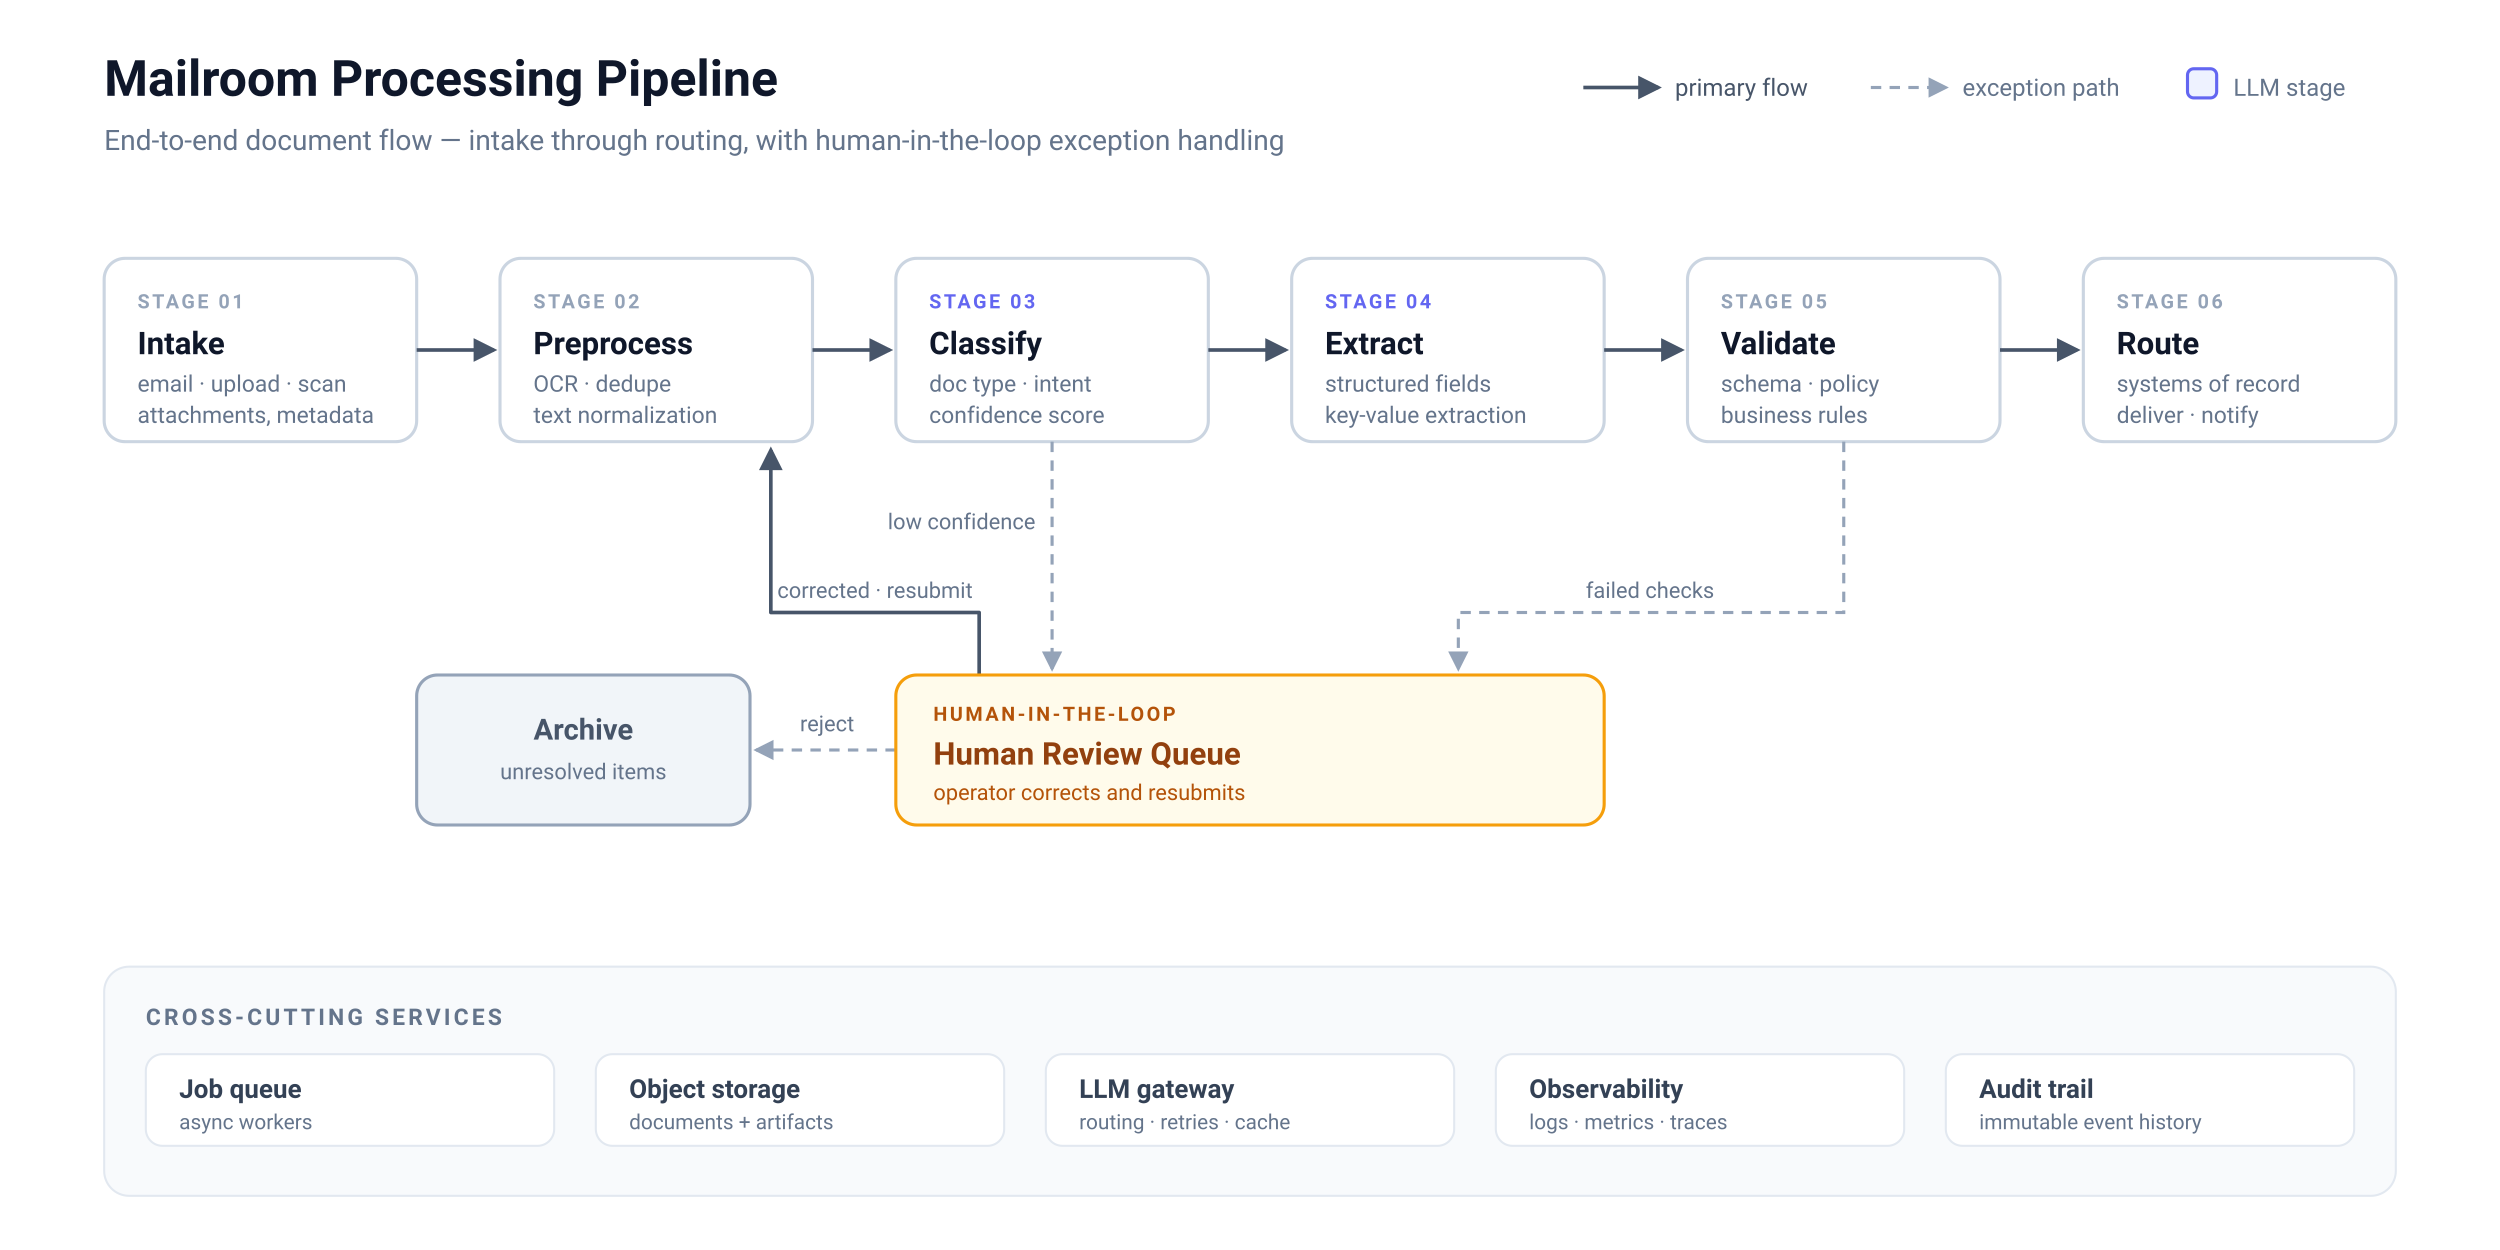
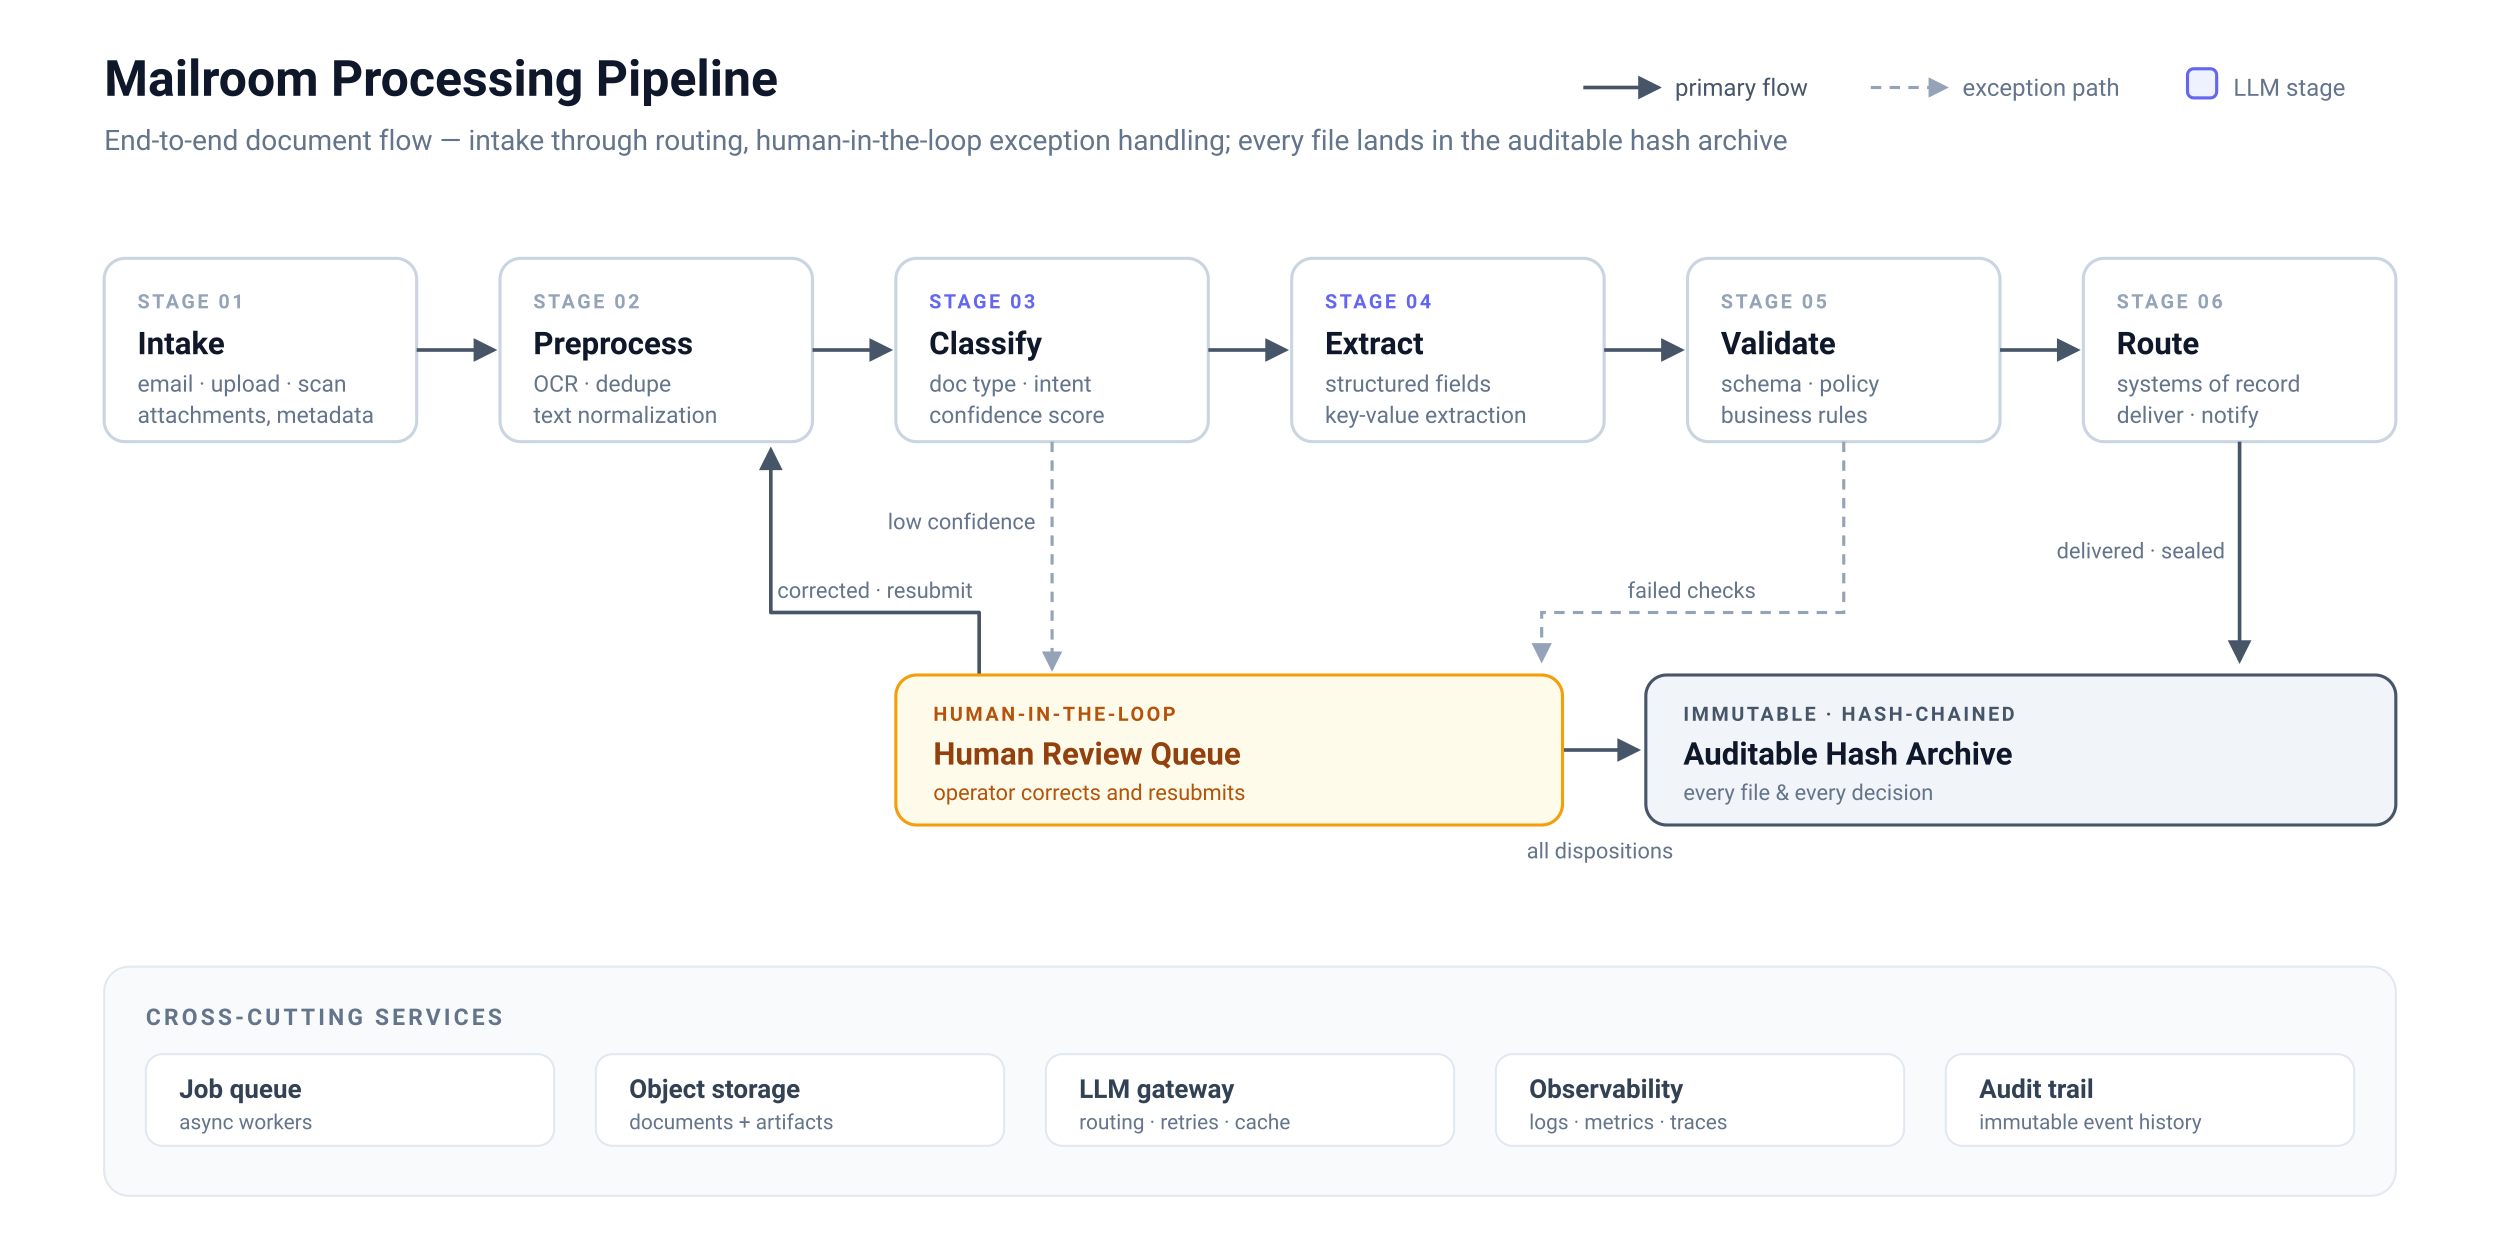
<svg xmlns="http://www.w3.org/2000/svg" viewBox="0 0 1200 600" role="img" aria-labelledby="t d" font-family="ui-sans-serif,-apple-system,'Segoe UI',Roboto,Helvetica,Arial,sans-serif">
  <rect width="1200" height="600" fill="#FFFFFF" />
  <defs>
    <marker id="arrP" viewBox="0 0 10 10" refX="8.5" refY="5" markerWidth="6.5" markerHeight="6.5" orient="auto">
      <path d="M0 0 L10 5 L0 10 Z" fill="#475569" />
    </marker>
    <marker id="arrX" viewBox="0 0 10 10" refX="8.5" refY="5" markerWidth="6.5" markerHeight="6.5" orient="auto">
      <path d="M0 0 L10 5 L0 10 Z" fill="#94A3B8" />
    </marker>
  </defs>
  <text x="50" y="46" font-size="24" font-weight="600" fill="#0F172A">Mailroom Processing Pipeline</text>
-   <text x="50" y="72" font-size="13.5" fill="#64748B">End-to-end document flow — intake through routing, with human-in-the-loop exception handling</text>
+   <text x="50" y="72" font-size="13.5" fill="#64748B">End-to-end document flow — intake through routing, human-in-the-loop exception handling; every file lands in the auditable hash archive</text>
  <g font-size="11.5">
    <line x1="760" y1="42" x2="796" y2="42" stroke="#475569" stroke-width="1.75" marker-end="url(#arrP)" />
    <text x="804" y="46" fill="#475569">primary flow</text>
    <line x1="898" y1="42" x2="934" y2="42" stroke="#94A3B8" stroke-width="1.5" stroke-dasharray="5 4" marker-end="url(#arrX)" />
    <text x="942" y="46" fill="#64748B">exception path</text>
    <rect x="1050" y="33" width="14" height="14" rx="3" fill="#EEF2FF" stroke="#6366F1" stroke-width="1.5" />
    <text x="1072" y="46" fill="#64748B">LLM stage</text>
  </g>
  <g>
    <rect x="50" y="124" width="150" height="88" rx="10" fill="#FFFFFF" stroke="#CBD5E1" stroke-width="1.5" />
    <text x="66" y="148" font-size="9.5" font-weight="700" letter-spacing="1.2" fill="#94A3B8">STAGE 01</text>
    <text x="66" y="170" font-size="15" font-weight="600" fill="#0F172A">Intake</text>
    <text x="66" y="188" font-size="11" fill="#64748B">email · upload · scan</text>
    <text x="66" y="203" font-size="11" fill="#64748B">attachments, metadata</text>
  </g>
  <g>
    <rect x="240" y="124" width="150" height="88" rx="10" fill="#FFFFFF" stroke="#CBD5E1" stroke-width="1.5" />
    <text x="256" y="148" font-size="9.5" font-weight="700" letter-spacing="1.2" fill="#94A3B8">STAGE 02</text>
    <text x="256" y="170" font-size="15" font-weight="600" fill="#0F172A">Preprocess</text>
    <text x="256" y="188" font-size="11" fill="#64748B">OCR · dedupe</text>
    <text x="256" y="203" font-size="11" fill="#64748B">text normalization</text>
  </g>
  <g>
    <rect x="430" y="124" width="150" height="88" rx="10" fill="#FFFFFF" stroke="#CBD5E1" stroke-width="1.5" />
    <text x="446" y="148" font-size="9.5" font-weight="700" letter-spacing="1.2" fill="#6366F1">STAGE 03</text>
    <text x="446" y="170" font-size="15" font-weight="600" fill="#0F172A">Classify</text>
    <text x="446" y="188" font-size="11" fill="#64748B">doc type · intent</text>
    <text x="446" y="203" font-size="11" fill="#64748B">confidence score</text>
  </g>
  <g>
    <rect x="620" y="124" width="150" height="88" rx="10" fill="#FFFFFF" stroke="#CBD5E1" stroke-width="1.5" />
    <text x="636" y="148" font-size="9.5" font-weight="700" letter-spacing="1.2" fill="#6366F1">STAGE 04</text>
    <text x="636" y="170" font-size="15" font-weight="600" fill="#0F172A">Extract</text>
    <text x="636" y="188" font-size="11" fill="#64748B">structured fields</text>
    <text x="636" y="203" font-size="11" fill="#64748B">key-value extraction</text>
  </g>
  <g>
    <rect x="810" y="124" width="150" height="88" rx="10" fill="#FFFFFF" stroke="#CBD5E1" stroke-width="1.5" />
    <text x="826" y="148" font-size="9.5" font-weight="700" letter-spacing="1.2" fill="#94A3B8">STAGE 05</text>
    <text x="826" y="170" font-size="15" font-weight="600" fill="#0F172A">Validate</text>
    <text x="826" y="188" font-size="11" fill="#64748B">schema · policy</text>
    <text x="826" y="203" font-size="11" fill="#64748B">business rules</text>
  </g>
  <g>
    <rect x="1000" y="124" width="150" height="88" rx="10" fill="#FFFFFF" stroke="#CBD5E1" stroke-width="1.5" />
    <text x="1016" y="148" font-size="9.5" font-weight="700" letter-spacing="1.2" fill="#94A3B8">STAGE 06</text>
    <text x="1016" y="170" font-size="15" font-weight="600" fill="#0F172A">Route</text>
    <text x="1016" y="188" font-size="11" fill="#64748B">systems of record</text>
    <text x="1016" y="203" font-size="11" fill="#64748B">deliver · notify</text>
  </g>
  <g stroke="#475569" stroke-width="1.75">
    <line x1="200" y1="168" x2="237" y2="168" marker-end="url(#arrP)" />
    <line x1="390" y1="168" x2="427" y2="168" marker-end="url(#arrP)" />
    <line x1="580" y1="168" x2="617" y2="168" marker-end="url(#arrP)" />
    <line x1="770" y1="168" x2="807" y2="168" marker-end="url(#arrP)" />
    <line x1="960" y1="168" x2="997" y2="168" marker-end="url(#arrP)" />
  </g>
  <g stroke="#94A3B8" stroke-width="1.5" stroke-dasharray="5 4" fill="none">
    <path d="M505 212 V321" marker-end="url(#arrX)" />
-     <path d="M885 212 V294 H700 V321" marker-end="url(#arrX)" />
-     <path d="M430 360 H363" marker-end="url(#arrX)" />
+     <path d="M885 212 V294 H740 V317" marker-end="url(#arrX)" />
  </g>
  <text x="497" y="254" text-anchor="end" font-size="10.5" fill="#64748B">low confidence</text>
-   <text x="792" y="287" text-anchor="middle" font-size="10.5" fill="#64748B">failed checks</text>
-   <text x="397" y="351" text-anchor="middle" font-size="10.5" fill="#64748B">reject</text>
+   <text x="812" y="287" text-anchor="middle" font-size="10.5" fill="#64748B">failed checks</text>
  <path d="M470 324 V294 H370 V216" stroke="#475569" stroke-width="1.75" fill="none" stroke-linejoin="round" marker-end="url(#arrP)" />
  <text x="420" y="287" text-anchor="middle" font-size="10.5" fill="#64748B">corrected · resubmit</text>
-   <rect x="430" y="324" width="340" height="72" rx="10" fill="#FFFBEB" stroke="#F59E0B" stroke-width="1.5" />
+   <g stroke="#475569" stroke-width="1.75" fill="none">
+     <path d="M1075 212 V317" marker-end="url(#arrP)" />
+     <path d="M750 360 H786" marker-end="url(#arrP)" />
+   </g>
+   <text x="1068" y="268" text-anchor="end" font-size="10.5" fill="#64748B">delivered · sealed</text>
+   <text x="768" y="412" text-anchor="middle" font-size="10.5" fill="#64748B">all dispositions</text>
+   <rect x="430" y="324" width="320" height="72" rx="10" fill="#FFFBEB" stroke="#F59E0B" stroke-width="1.5" />
  <text x="448" y="346" font-size="9.5" font-weight="700" letter-spacing="1.2" fill="#B45309">HUMAN-IN-THE-LOOP</text>
  <text x="448" y="367" font-size="15" font-weight="600" fill="#92400E">Human Review Queue</text>
  <text x="448" y="384" font-size="10.5" fill="#B45309">operator corrects and resubmits</text>
-   <rect x="200" y="324" width="160" height="72" rx="10" fill="#F1F5F9" stroke="#94A3B8" stroke-width="1.5" />
-   <text x="280" y="355" text-anchor="middle" font-size="14" font-weight="600" fill="#475569">Archive</text>
-   <text x="280" y="374" text-anchor="middle" font-size="10.5" fill="#64748B">unresolved items</text>
+   <rect x="790" y="324" width="360" height="72" rx="10" fill="#F1F5F9" stroke="#475569" stroke-width="1.5" />
+   <text x="808" y="346" font-size="9.5" font-weight="700" letter-spacing="1.2" fill="#475569">IMMUTABLE · HASH-CHAINED</text>
+   <text x="808" y="367" font-size="15" font-weight="600" fill="#0F172A">Auditable Hash Archive</text>
+   <text x="808" y="384" font-size="10.5" fill="#64748B">every file &amp; every decision</text>
  <rect x="50" y="464" width="1100" height="110" rx="12" fill="#F8FAFC" stroke="#E2E8F0" />
  <text x="70" y="492" font-size="11" font-weight="700" letter-spacing="1.5" fill="#64748B">CROSS-CUTTING SERVICES</text>
  <g>
    <rect x="70" y="506" width="196" height="44" rx="8" fill="#FFFFFF" stroke="#E2E8F0" />
    <text x="86" y="527" font-size="12.5" font-weight="600" fill="#334155">Job queue</text>
    <text x="86" y="542" font-size="10" fill="#64748B">async workers</text>
    <rect x="286" y="506" width="196" height="44" rx="8" fill="#FFFFFF" stroke="#E2E8F0" />
    <text x="302" y="527" font-size="12.5" font-weight="600" fill="#334155">Object storage</text>
    <text x="302" y="542" font-size="10" fill="#64748B">documents + artifacts</text>
    <rect x="502" y="506" width="196" height="44" rx="8" fill="#FFFFFF" stroke="#E2E8F0" />
    <text x="518" y="527" font-size="12.5" font-weight="600" fill="#334155">LLM gateway</text>
    <text x="518" y="542" font-size="10" fill="#64748B">routing · retries · cache</text>
    <rect x="718" y="506" width="196" height="44" rx="8" fill="#FFFFFF" stroke="#E2E8F0" />
    <text x="734" y="527" font-size="12.5" font-weight="600" fill="#334155">Observability</text>
    <text x="734" y="542" font-size="10" fill="#64748B">logs · metrics · traces</text>
    <rect x="934" y="506" width="196" height="44" rx="8" fill="#FFFFFF" stroke="#E2E8F0" />
    <text x="950" y="527" font-size="12.5" font-weight="600" fill="#334155">Audit trail</text>
    <text x="950" y="542" font-size="10" fill="#64748B">immutable event history</text>
  </g>
</svg>
